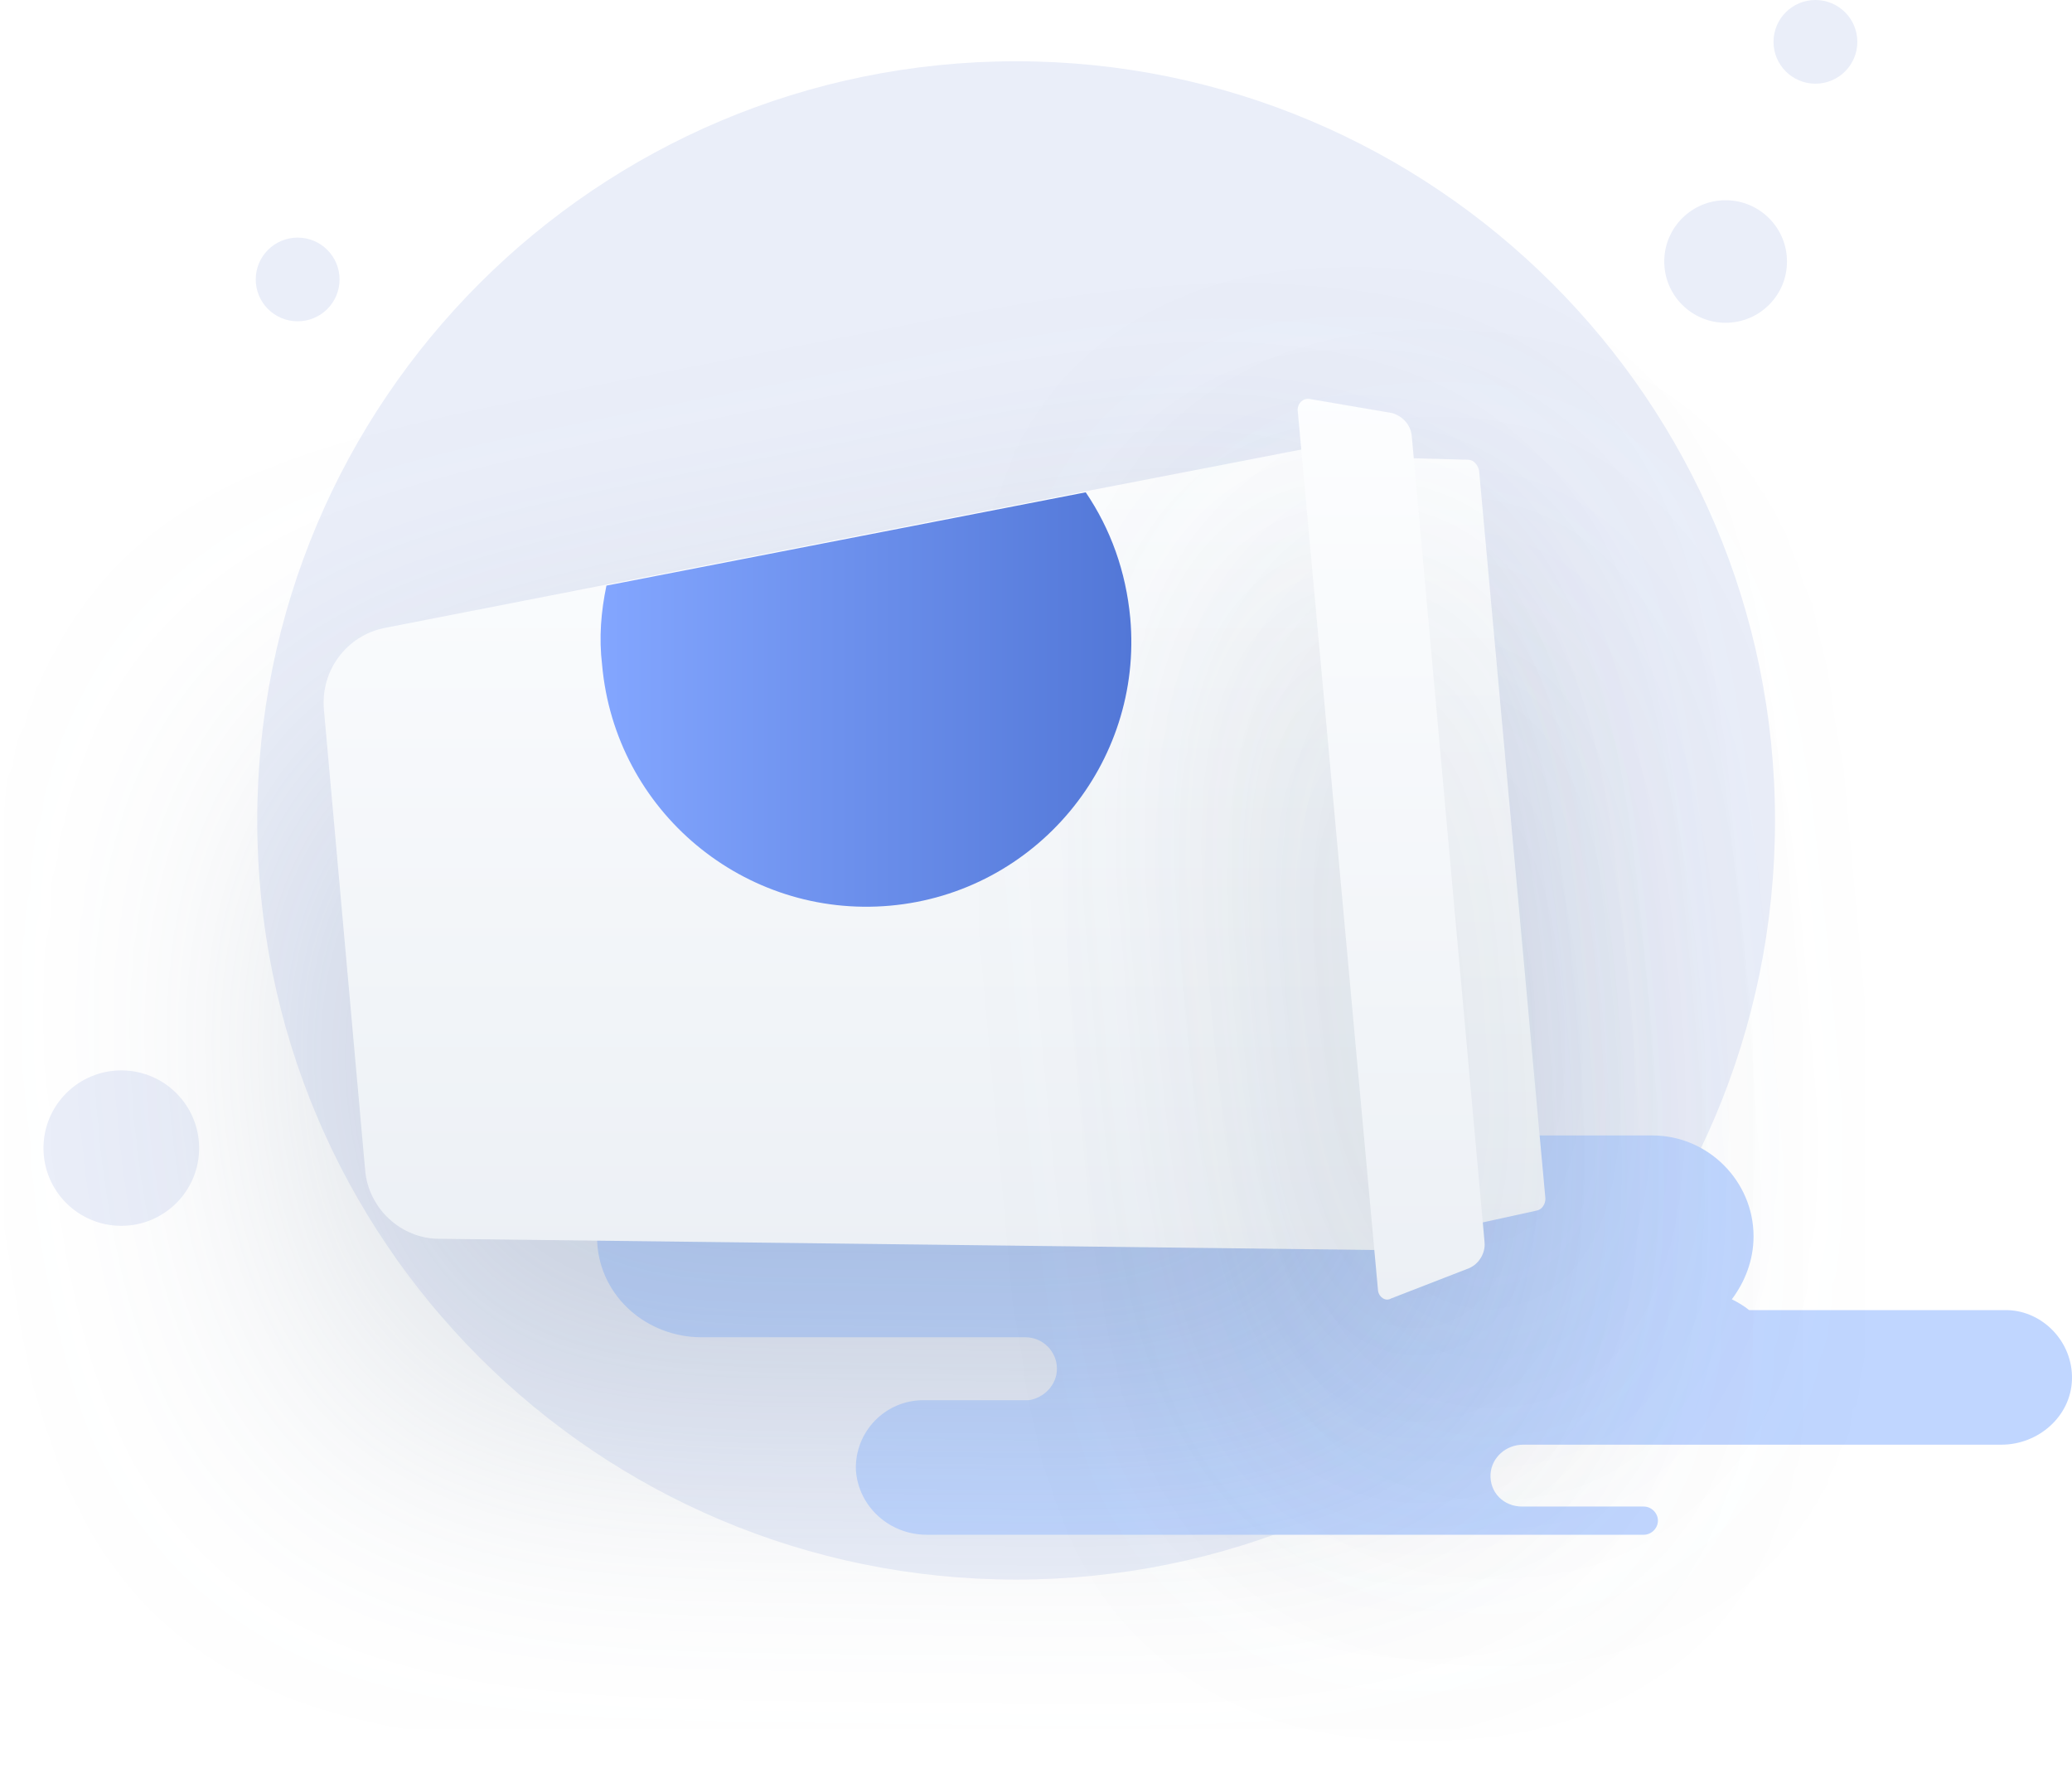
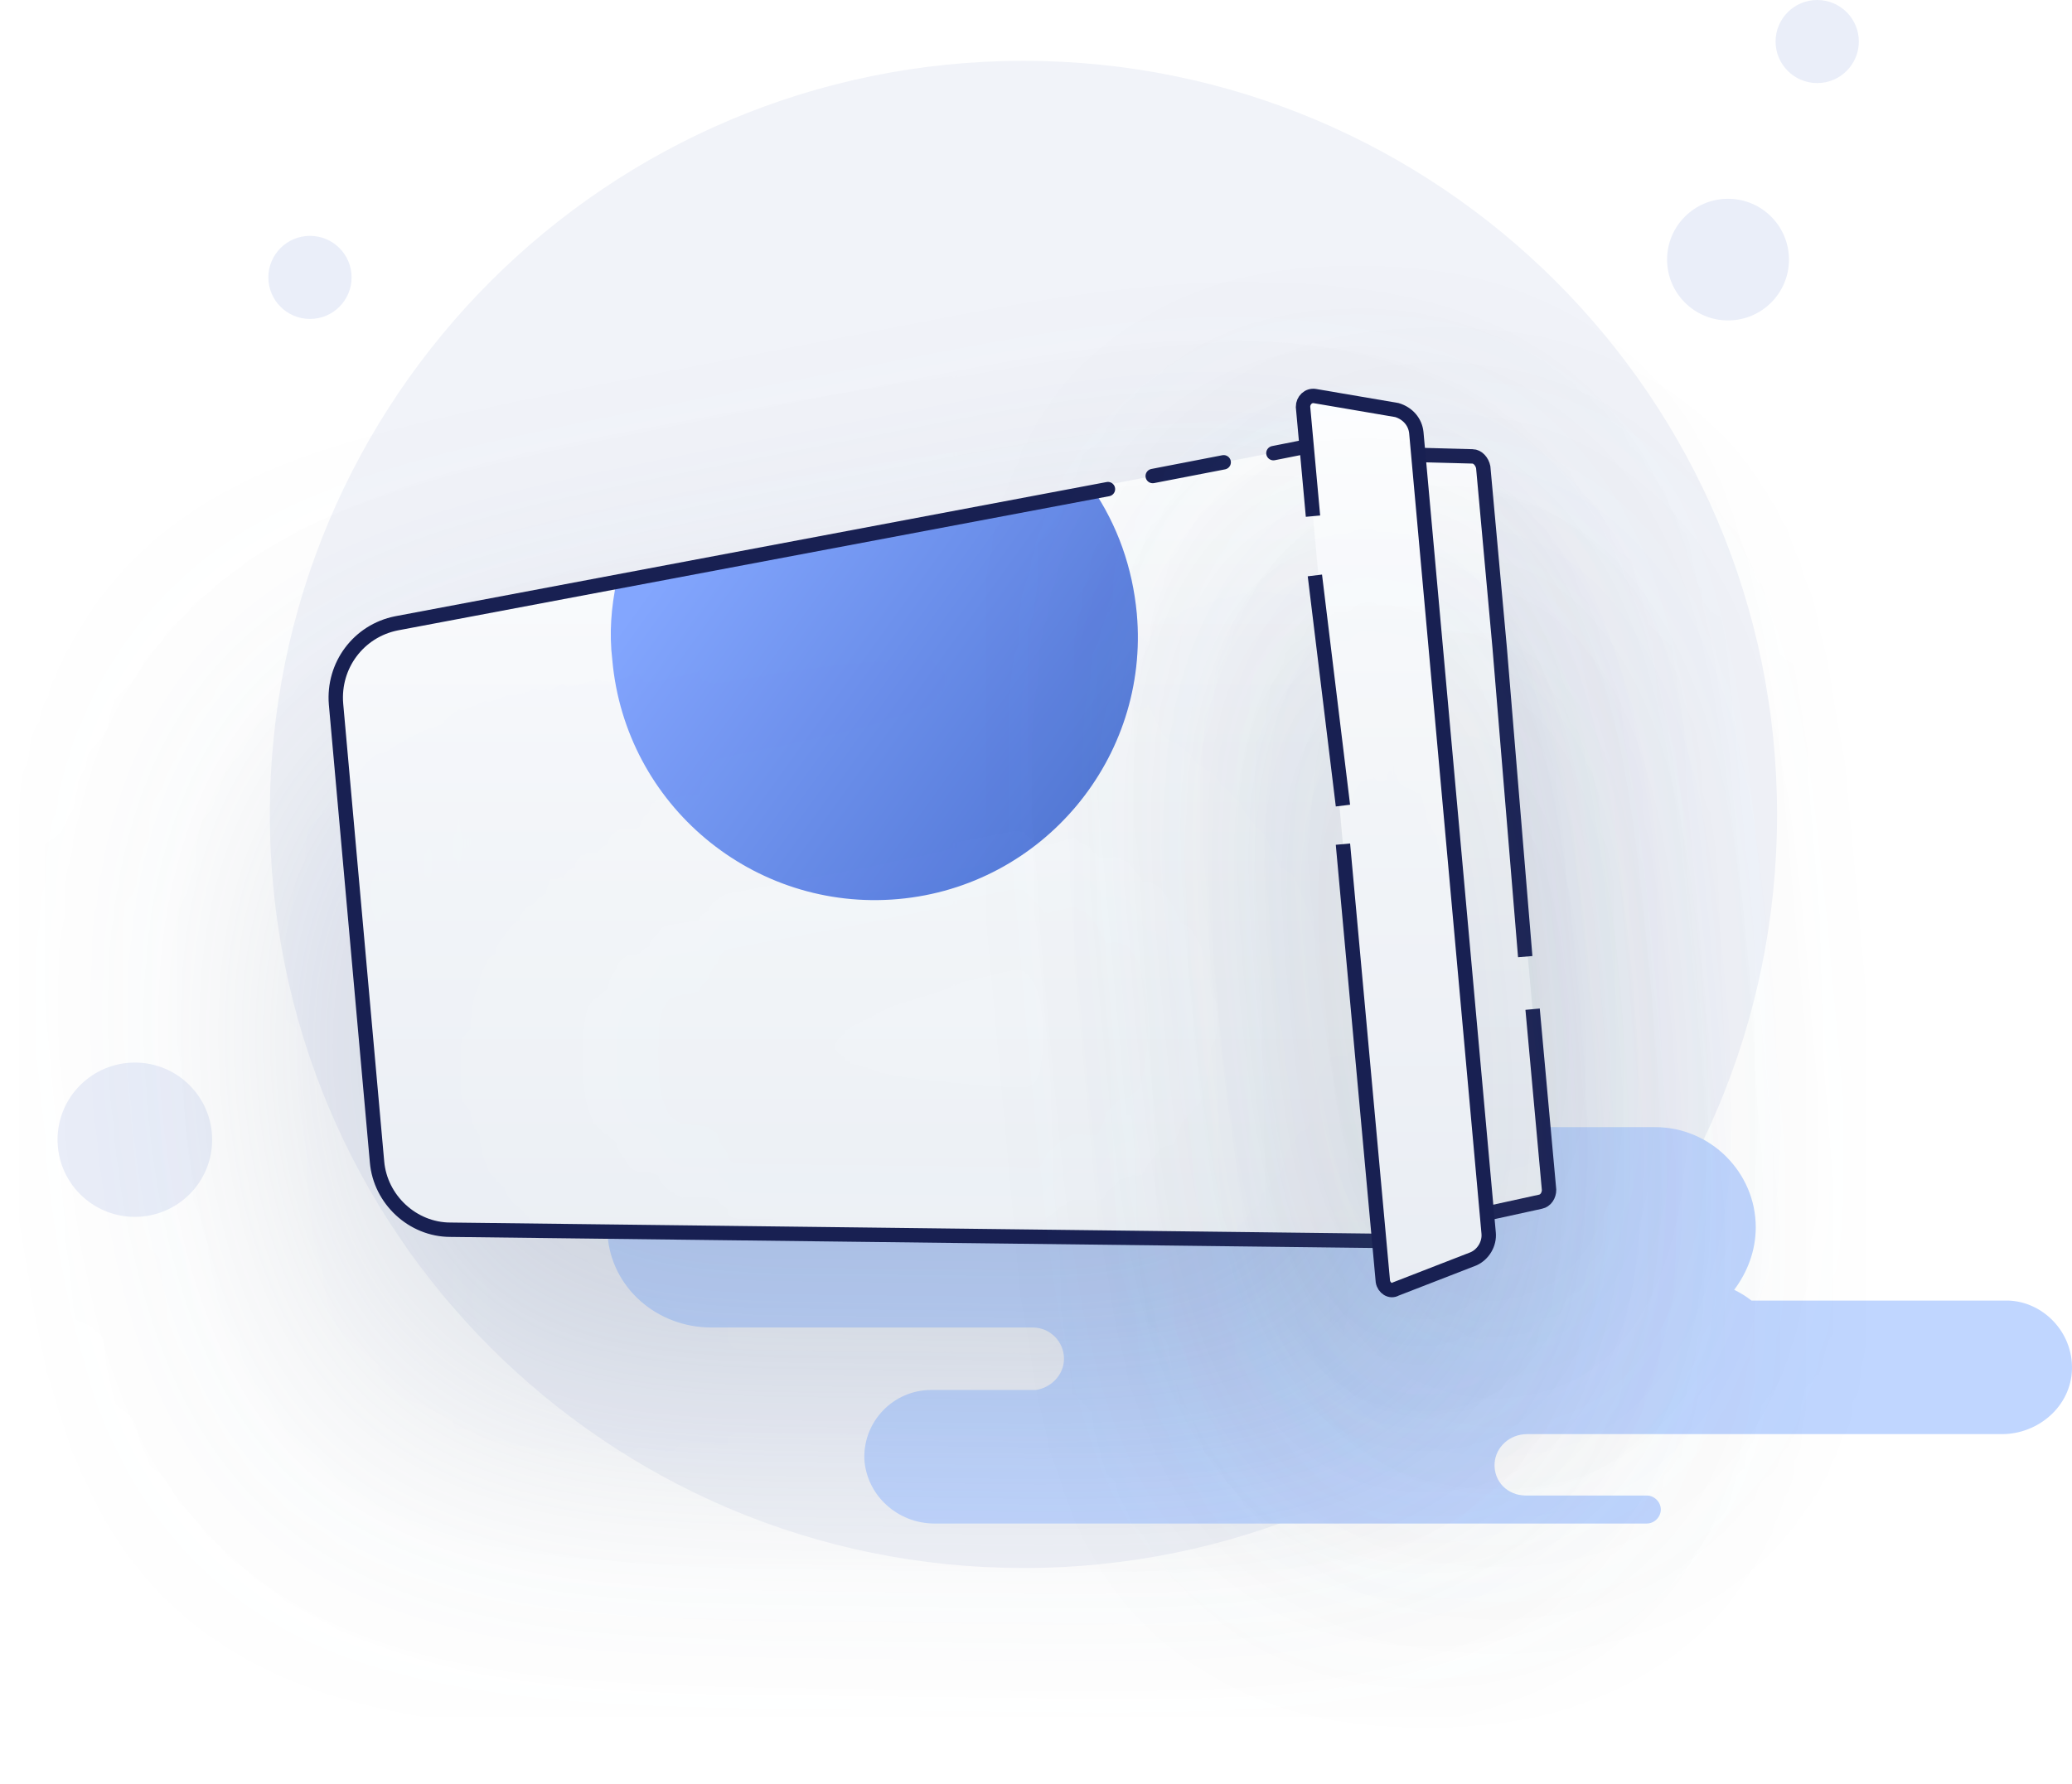
- <svg xmlns="http://www.w3.org/2000/svg" width="143" height="123" viewBox="0 0 143 123" fill="none">
-   <path d="M70.129 109C99.053 109 122.503 85.591 122.503 56.614C122.503 27.637 98.95 4.228 70.129 4.228C41.204 4.228 17.754 27.637 17.754 56.614C17.754 85.591 41.204 109 70.129 109Z" fill="#EAEEF9" />
-   <path d="M119.095 22.274C121.434 22.274 123.33 20.381 123.33 18.046C123.33 15.711 121.434 13.818 119.095 13.818C116.756 13.818 114.859 15.711 114.859 18.046C114.859 20.381 116.756 22.274 119.095 22.274Z" fill="#EAEEF9" />
-   <path d="M125.293 5.775C126.89 5.775 128.185 4.482 128.185 2.887C128.185 1.293 126.89 0 125.293 0C123.695 0 122.4 1.293 122.4 2.887C122.4 4.482 123.695 5.775 125.293 5.775Z" fill="#EAEEF9" />
-   <path d="M20.543 22.171C22.14 22.171 23.435 20.879 23.435 19.284C23.435 17.689 22.14 16.396 20.543 16.396C18.945 16.396 17.65 17.689 17.65 19.284C17.65 20.879 18.945 22.171 20.543 22.171Z" fill="#EAEEF9" />
-   <path d="M8.372 84.589C11.338 84.589 13.743 82.188 13.743 79.227C13.743 76.265 11.338 73.864 8.372 73.864C5.405 73.864 3 76.265 3 79.227C3 82.188 5.405 84.589 8.372 84.589Z" fill="#EAEEF9" />
-   <path d="M142.998 95.199C142.923 97.745 140.673 99.692 138.123 99.692H105.121C103.921 99.692 102.946 100.59 102.871 101.713C102.796 102.986 103.771 103.96 105.046 103.96H113.447C113.972 103.96 114.422 104.409 114.422 104.933C114.422 105.457 113.972 105.906 113.447 105.906H63.944C61.394 105.906 59.219 103.96 59.069 101.414C58.994 98.793 61.094 96.622 63.719 96.622H70.994C72.044 96.472 72.944 95.574 72.944 94.451C72.944 93.253 71.969 92.279 70.769 92.279H48.418C44.668 92.279 41.443 89.509 41.218 85.765C40.918 81.722 44.143 78.353 48.193 78.353H114.047C117.872 78.353 121.022 81.498 121.022 85.316C121.022 86.963 120.422 88.461 119.522 89.659C119.972 89.883 120.347 90.108 120.722 90.407H138.573C140.973 90.482 143.073 92.579 142.998 95.199Z" fill="#C0D6FF" />
-   <g filter="url(#filter0_d_2193:139058)">
-     <path d="M93.907 30.227L74.181 34.046L41.104 40.485L26.553 43.33C23.928 43.854 22.128 46.25 22.353 48.945L25.203 80.766C25.428 83.387 27.678 85.483 30.303 85.483L98.932 86.307L93.907 30.227Z" fill="url(#paint0_linear_2193:139058)" />
+ <svg xmlns="http://www.w3.org/2000/svg" width="144" height="124" viewBox="0 0 144 124" fill="none">
+   <path d="M71.129 109C100.053 109 123.503 85.591 123.503 56.614C123.503 27.637 99.95 4.228 71.129 4.228C42.204 4.228 18.754 27.637 18.754 56.614C18.754 85.591 42.204 109 71.129 109Z" fill="#F1F3F9" />
+   <path d="M120.095 22.274C122.434 22.274 124.33 20.381 124.33 18.046C124.33 15.711 122.434 13.818 120.095 13.818C117.756 13.818 115.859 15.711 115.859 18.046C115.859 20.381 117.756 22.274 120.095 22.274Z" fill="#EAEEF9" />
+   <path d="M126.293 5.775C127.89 5.775 129.185 4.482 129.185 2.887C129.185 1.293 127.89 0 126.293 0C124.695 0 123.4 1.293 123.4 2.887C123.4 4.482 124.695 5.775 126.293 5.775Z" fill="#EAEEF9" />
+   <path d="M21.543 22.171C23.14 22.171 24.435 20.879 24.435 19.284C24.435 17.689 23.14 16.396 21.543 16.396C19.945 16.396 18.65 17.689 18.65 19.284C18.65 20.879 19.945 22.171 21.543 22.171Z" fill="#EAEEF9" />
+   <path d="M9.372 84.589C12.338 84.589 14.743 82.188 14.743 79.227C14.743 76.265 12.338 73.864 9.372 73.864C6.405 73.864 4 76.265 4 79.227C4 82.188 6.405 84.589 9.372 84.589Z" fill="#EAEEF9" />
+   <path d="M143.998 95.2C143.923 97.745 141.673 99.692 139.123 99.692H106.121C104.921 99.692 103.946 100.59 103.871 101.713C103.796 102.986 104.771 103.96 106.046 103.96H114.447C114.972 103.96 115.422 104.409 115.422 104.933C115.422 105.457 114.972 105.906 114.447 105.906H64.944C62.394 105.906 60.219 103.96 60.069 101.414C59.994 98.793 62.094 96.622 64.719 96.622H71.994C73.044 96.472 73.944 95.574 73.944 94.451C73.944 93.253 72.969 92.279 71.769 92.279H49.418C45.668 92.279 42.443 89.509 42.218 85.766C41.918 81.722 45.143 78.353 49.193 78.353H115.047C118.872 78.353 122.022 81.498 122.022 85.316C122.022 86.963 121.422 88.461 120.522 89.659C120.972 89.883 121.347 90.108 121.722 90.408H139.573C141.973 90.483 144.073 92.579 143.998 95.2Z" fill="#C0D6FF" />
+   <g filter="url(#filter0_d_293_56422)">
+     <path d="M94.907 30.227L75.181 34.046L42.104 40.485L27.553 43.33C24.928 43.854 23.128 46.25 23.353 48.945L26.203 80.766C26.428 83.387 28.678 85.483 31.303 85.483L99.932 86.307L94.907 30.227Z" fill="url(#paint0_linear_293_56422)" />
  </g>
-   <g filter="url(#filter1_d_2193:139058)">
-     <path d="M102.081 32.474L106.657 82.713C106.657 83.088 106.432 83.462 106.057 83.537L100.581 84.735L95.706 31.575L101.331 31.725C101.706 31.725 102.006 32.099 102.081 32.474Z" fill="url(#paint1_linear_2193:139058)" />
+   <path d="M75.931 33.971L42.854 40.41C42.479 42.207 42.329 44.004 42.554 45.876C43.454 55.983 52.38 63.396 62.43 62.497C72.481 61.599 79.906 52.689 79.006 42.656C78.706 39.436 77.656 36.516 75.931 33.971Z" fill="url(#paint1_linear_293_56422)" />
+   <g filter="url(#filter1_d_293_56422)">
+     <path d="M77 34L27.553 43.33C24.928 43.854 23.128 46.25 23.353 48.945L26.203 80.766C26.428 83.387 28.678 85.483 31.303 85.483L98.826 86.293C99.418 86.301 99.886 85.794 99.834 85.204L95.006 31.335C94.953 30.743 94.398 30.328 93.815 30.444L88.5 31.5M85.044 32.136L80.112 33.091" stroke="#182052" stroke-linecap="round" />
  </g>
-   <g filter="url(#filter2_d_2193:139058)">
-     <path d="M89.557 28.281L95.107 89.078C95.182 89.527 95.632 89.826 96.007 89.602L101.407 87.505C102.082 87.206 102.532 86.457 102.457 85.708L97.432 30.078C97.357 29.329 96.832 28.73 96.082 28.505L90.382 27.532C89.932 27.457 89.557 27.831 89.557 28.281Z" fill="url(#paint2_linear_2193:139058)" />
+   <g filter="url(#filter2_d_293_56422)">
+     <path d="M103.081 32.474L107.657 82.713C107.657 83.088 107.432 83.462 107.057 83.537L101.581 84.735L96.706 31.575L102.331 31.725C102.706 31.725 103.006 32.099 103.081 32.474Z" fill="url(#paint2_linear_293_56422)" />
  </g>
-   <path d="M74.931 33.971L41.854 40.41C41.479 42.207 41.329 44.004 41.554 45.876C42.454 55.983 51.38 63.396 61.43 62.497C71.481 61.599 78.906 52.689 78.006 42.656C77.706 39.436 76.656 36.516 74.931 33.971Z" fill="url(#paint3_linear_2193:139058)" />
+   <g filter="url(#filter3_d_293_56422)">
+     <path d="M106 66.5L104.225 45.034L103.081 32.474C103.006 32.099 102.706 31.725 102.331 31.725L96.706 31.575L101.581 84.735L107.057 83.537C107.432 83.462 107.657 83.088 107.657 82.713L107.085 76.433L106.513 70.153" stroke="#182052" />
+   </g>
+   <g filter="url(#filter4_d_293_56422)">
+     <path d="M90.557 28.281L96.107 89.077C96.182 89.527 96.632 89.826 97.007 89.602L102.407 87.505C103.082 87.206 103.532 86.457 103.457 85.708L98.432 30.078C98.357 29.329 97.832 28.73 97.082 28.505L91.382 27.532C90.932 27.457 90.557 27.831 90.557 28.281Z" fill="url(#paint3_linear_293_56422)" />
+   </g>
+   <g filter="url(#filter5_d_293_56422)">
+     <path d="M93.332 58.679L96.107 89.078C96.182 89.527 96.632 89.826 97.007 89.602L102.407 87.505C103.082 87.206 103.532 86.457 103.457 85.708L98.432 30.078C98.357 29.329 97.832 28.73 97.082 28.505L91.382 27.532C90.932 27.457 90.557 27.831 90.557 28.281L91.25 35.88M91.382 40L93.332 56" stroke="#182052" />
+   </g>
  <defs>
-     <filter id="filter0_d_2193:139058" x="0.334" y="19.227" width="120.599" height="100.08" filterUnits="userSpaceOnUse" color-interpolation-filters="sRGB">
+     <filter id="filter0_d_293_56422" x="1.334" y="19.227" width="120.598" height="100.08" filterUnits="userSpaceOnUse" color-interpolation-filters="sRGB">
      <feFlood flood-opacity="0" result="BackgroundImageFix" />
      <feColorMatrix in="SourceAlpha" type="matrix" values="0 0 0 0 0 0 0 0 0 0 0 0 0 0 0 0 0 0 127 0" result="hardAlpha" />
      <feOffset dy="11" />
      <feGaussianBlur stdDeviation="11" />
      <feColorMatrix type="matrix" values="0 0 0 0 0.398 0 0 0 0 0.477 0 0 0 0 0.575 0 0 0 0.27 0" />
-       <feBlend mode="normal" in2="BackgroundImageFix" result="effect1_dropShadow_2193:139058" />
-       <feBlend mode="normal" in="SourceGraphic" in2="effect1_dropShadow_2193:139058" result="shape" />
+       <feBlend mode="normal" in2="BackgroundImageFix" result="effect1_dropShadow_293_56422" />
+       <feBlend mode="normal" in="SourceGraphic" in2="effect1_dropShadow_293_56422" result="shape" />
    </filter>
-     <filter id="filter1_d_2193:139058" x="73.706" y="20.575" width="54.95" height="97.16" filterUnits="userSpaceOnUse" color-interpolation-filters="sRGB">
+     <filter id="filter1_d_293_56422" x="0.834" y="18.924" width="121.504" height="100.869" filterUnits="userSpaceOnUse" color-interpolation-filters="sRGB">
      <feFlood flood-opacity="0" result="BackgroundImageFix" />
      <feColorMatrix in="SourceAlpha" type="matrix" values="0 0 0 0 0 0 0 0 0 0 0 0 0 0 0 0 0 0 127 0" result="hardAlpha" />
      <feOffset dy="11" />
      <feGaussianBlur stdDeviation="11" />
      <feColorMatrix type="matrix" values="0 0 0 0 0.398 0 0 0 0 0.477 0 0 0 0 0.575 0 0 0 0.27 0" />
-       <feBlend mode="normal" in2="BackgroundImageFix" result="effect1_dropShadow_2193:139058" />
-       <feBlend mode="normal" in="SourceGraphic" in2="effect1_dropShadow_2193:139058" result="shape" />
+       <feBlend mode="normal" in2="BackgroundImageFix" result="effect1_dropShadow_293_56422" />
+       <feBlend mode="normal" in="SourceGraphic" in2="effect1_dropShadow_293_56422" result="shape" />
    </filter>
-     <filter id="filter2_d_2193:139058" x="67.557" y="16.523" width="56.909" height="106.156" filterUnits="userSpaceOnUse" color-interpolation-filters="sRGB">
+     <filter id="filter2_d_293_56422" x="74.706" y="20.575" width="54.951" height="97.16" filterUnits="userSpaceOnUse" color-interpolation-filters="sRGB">
      <feFlood flood-opacity="0" result="BackgroundImageFix" />
      <feColorMatrix in="SourceAlpha" type="matrix" values="0 0 0 0 0 0 0 0 0 0 0 0 0 0 0 0 0 0 127 0" result="hardAlpha" />
      <feOffset dy="11" />
      <feGaussianBlur stdDeviation="11" />
      <feColorMatrix type="matrix" values="0 0 0 0 0.398 0 0 0 0 0.477 0 0 0 0 0.575 0 0 0 0.27 0" />
-       <feBlend mode="normal" in2="BackgroundImageFix" result="effect1_dropShadow_2193:139058" />
-       <feBlend mode="normal" in="SourceGraphic" in2="effect1_dropShadow_2193:139058" result="shape" />
+       <feBlend mode="normal" in2="BackgroundImageFix" result="effect1_dropShadow_293_56422" />
+       <feBlend mode="normal" in="SourceGraphic" in2="effect1_dropShadow_293_56422" result="shape" />
    </filter>
-     <linearGradient id="paint0_linear_2193:139058" x1="60.608" y1="28.93" x2="60.608" y2="86.911" gradientUnits="userSpaceOnUse">
+     <filter id="filter3_d_293_56422" x="74.157" y="20.06" width="56" height="98.284" filterUnits="userSpaceOnUse" color-interpolation-filters="sRGB">
+       <feFlood flood-opacity="0" result="BackgroundImageFix" />
+       <feColorMatrix in="SourceAlpha" type="matrix" values="0 0 0 0 0 0 0 0 0 0 0 0 0 0 0 0 0 0 127 0" result="hardAlpha" />
+       <feOffset dy="11" />
+       <feGaussianBlur stdDeviation="11" />
+       <feColorMatrix type="matrix" values="0 0 0 0 0.398 0 0 0 0 0.477 0 0 0 0 0.575 0 0 0 0.27 0" />
+       <feBlend mode="normal" in2="BackgroundImageFix" result="effect1_dropShadow_293_56422" />
+       <feBlend mode="normal" in="SourceGraphic" in2="effect1_dropShadow_293_56422" result="shape" />
+     </filter>
+     <filter id="filter4_d_293_56422" x="68.557" y="16.522" width="56.909" height="106.156" filterUnits="userSpaceOnUse" color-interpolation-filters="sRGB">
+       <feFlood flood-opacity="0" result="BackgroundImageFix" />
+       <feColorMatrix in="SourceAlpha" type="matrix" values="0 0 0 0 0 0 0 0 0 0 0 0 0 0 0 0 0 0 127 0" result="hardAlpha" />
+       <feOffset dy="11" />
+       <feGaussianBlur stdDeviation="11" />
+       <feColorMatrix type="matrix" values="0 0 0 0 0.398 0 0 0 0 0.477 0 0 0 0 0.575 0 0 0 0.27 0" />
+       <feBlend mode="normal" in2="BackgroundImageFix" result="effect1_dropShadow_293_56422" />
+       <feBlend mode="normal" in="SourceGraphic" in2="effect1_dropShadow_293_56422" result="shape" />
+     </filter>
+     <filter id="filter5_d_293_56422" x="68.057" y="16.022" width="57.909" height="107.156" filterUnits="userSpaceOnUse" color-interpolation-filters="sRGB">
+       <feFlood flood-opacity="0" result="BackgroundImageFix" />
+       <feColorMatrix in="SourceAlpha" type="matrix" values="0 0 0 0 0 0 0 0 0 0 0 0 0 0 0 0 0 0 127 0" result="hardAlpha" />
+       <feOffset dy="11" />
+       <feGaussianBlur stdDeviation="11" />
+       <feColorMatrix type="matrix" values="0 0 0 0 0.398 0 0 0 0 0.477 0 0 0 0 0.575 0 0 0 0.27 0" />
+       <feBlend mode="normal" in2="BackgroundImageFix" result="effect1_dropShadow_293_56422" />
+       <feBlend mode="normal" in="SourceGraphic" in2="effect1_dropShadow_293_56422" result="shape" />
+     </filter>
+     <linearGradient id="paint0_linear_293_56422" x1="61.608" y1="28.93" x2="61.608" y2="86.911" gradientUnits="userSpaceOnUse">
      <stop stop-color="#FDFEFF" />
      <stop offset="0.996" stop-color="#ECF0F5" />
    </linearGradient>
-     <linearGradient id="paint1_linear_2193:139058" x1="101.178" y1="30.346" x2="101.178" y2="85.308" gradientUnits="userSpaceOnUse">
+     <linearGradient id="paint1_linear_293_56422" x1="44.592" y1="41.461" x2="72.692" y2="61.732" gradientUnits="userSpaceOnUse">
+       <stop stop-color="#83A6FF" />
+       <stop offset="0.995" stop-color="#5277D7" />
+     </linearGradient>
+     <linearGradient id="paint2_linear_293_56422" x1="102.178" y1="30.346" x2="102.178" y2="85.308" gradientUnits="userSpaceOnUse">
      <stop stop-color="#FDFEFF" />
      <stop offset="0.996" stop-color="#ECF0F5" />
    </linearGradient>
-     <linearGradient id="paint2_linear_2193:139058" x1="96.007" y1="26.085" x2="96.007" y2="90.348" gradientUnits="userSpaceOnUse">
+     <linearGradient id="paint3_linear_293_56422" x1="97.007" y1="26.085" x2="97.007" y2="90.348" gradientUnits="userSpaceOnUse">
      <stop stop-color="#FDFEFF" />
      <stop offset="0.996" stop-color="#ECF0F5" />
    </linearGradient>
-     <linearGradient id="paint3_linear_2193:139058" x1="41.459" y1="48.285" x2="78.098" y2="48.285" gradientUnits="userSpaceOnUse">
-       <stop stop-color="#83A6FF" />
-       <stop offset="1" stop-color="#5277D7" />
-     </linearGradient>
  </defs>
</svg>
